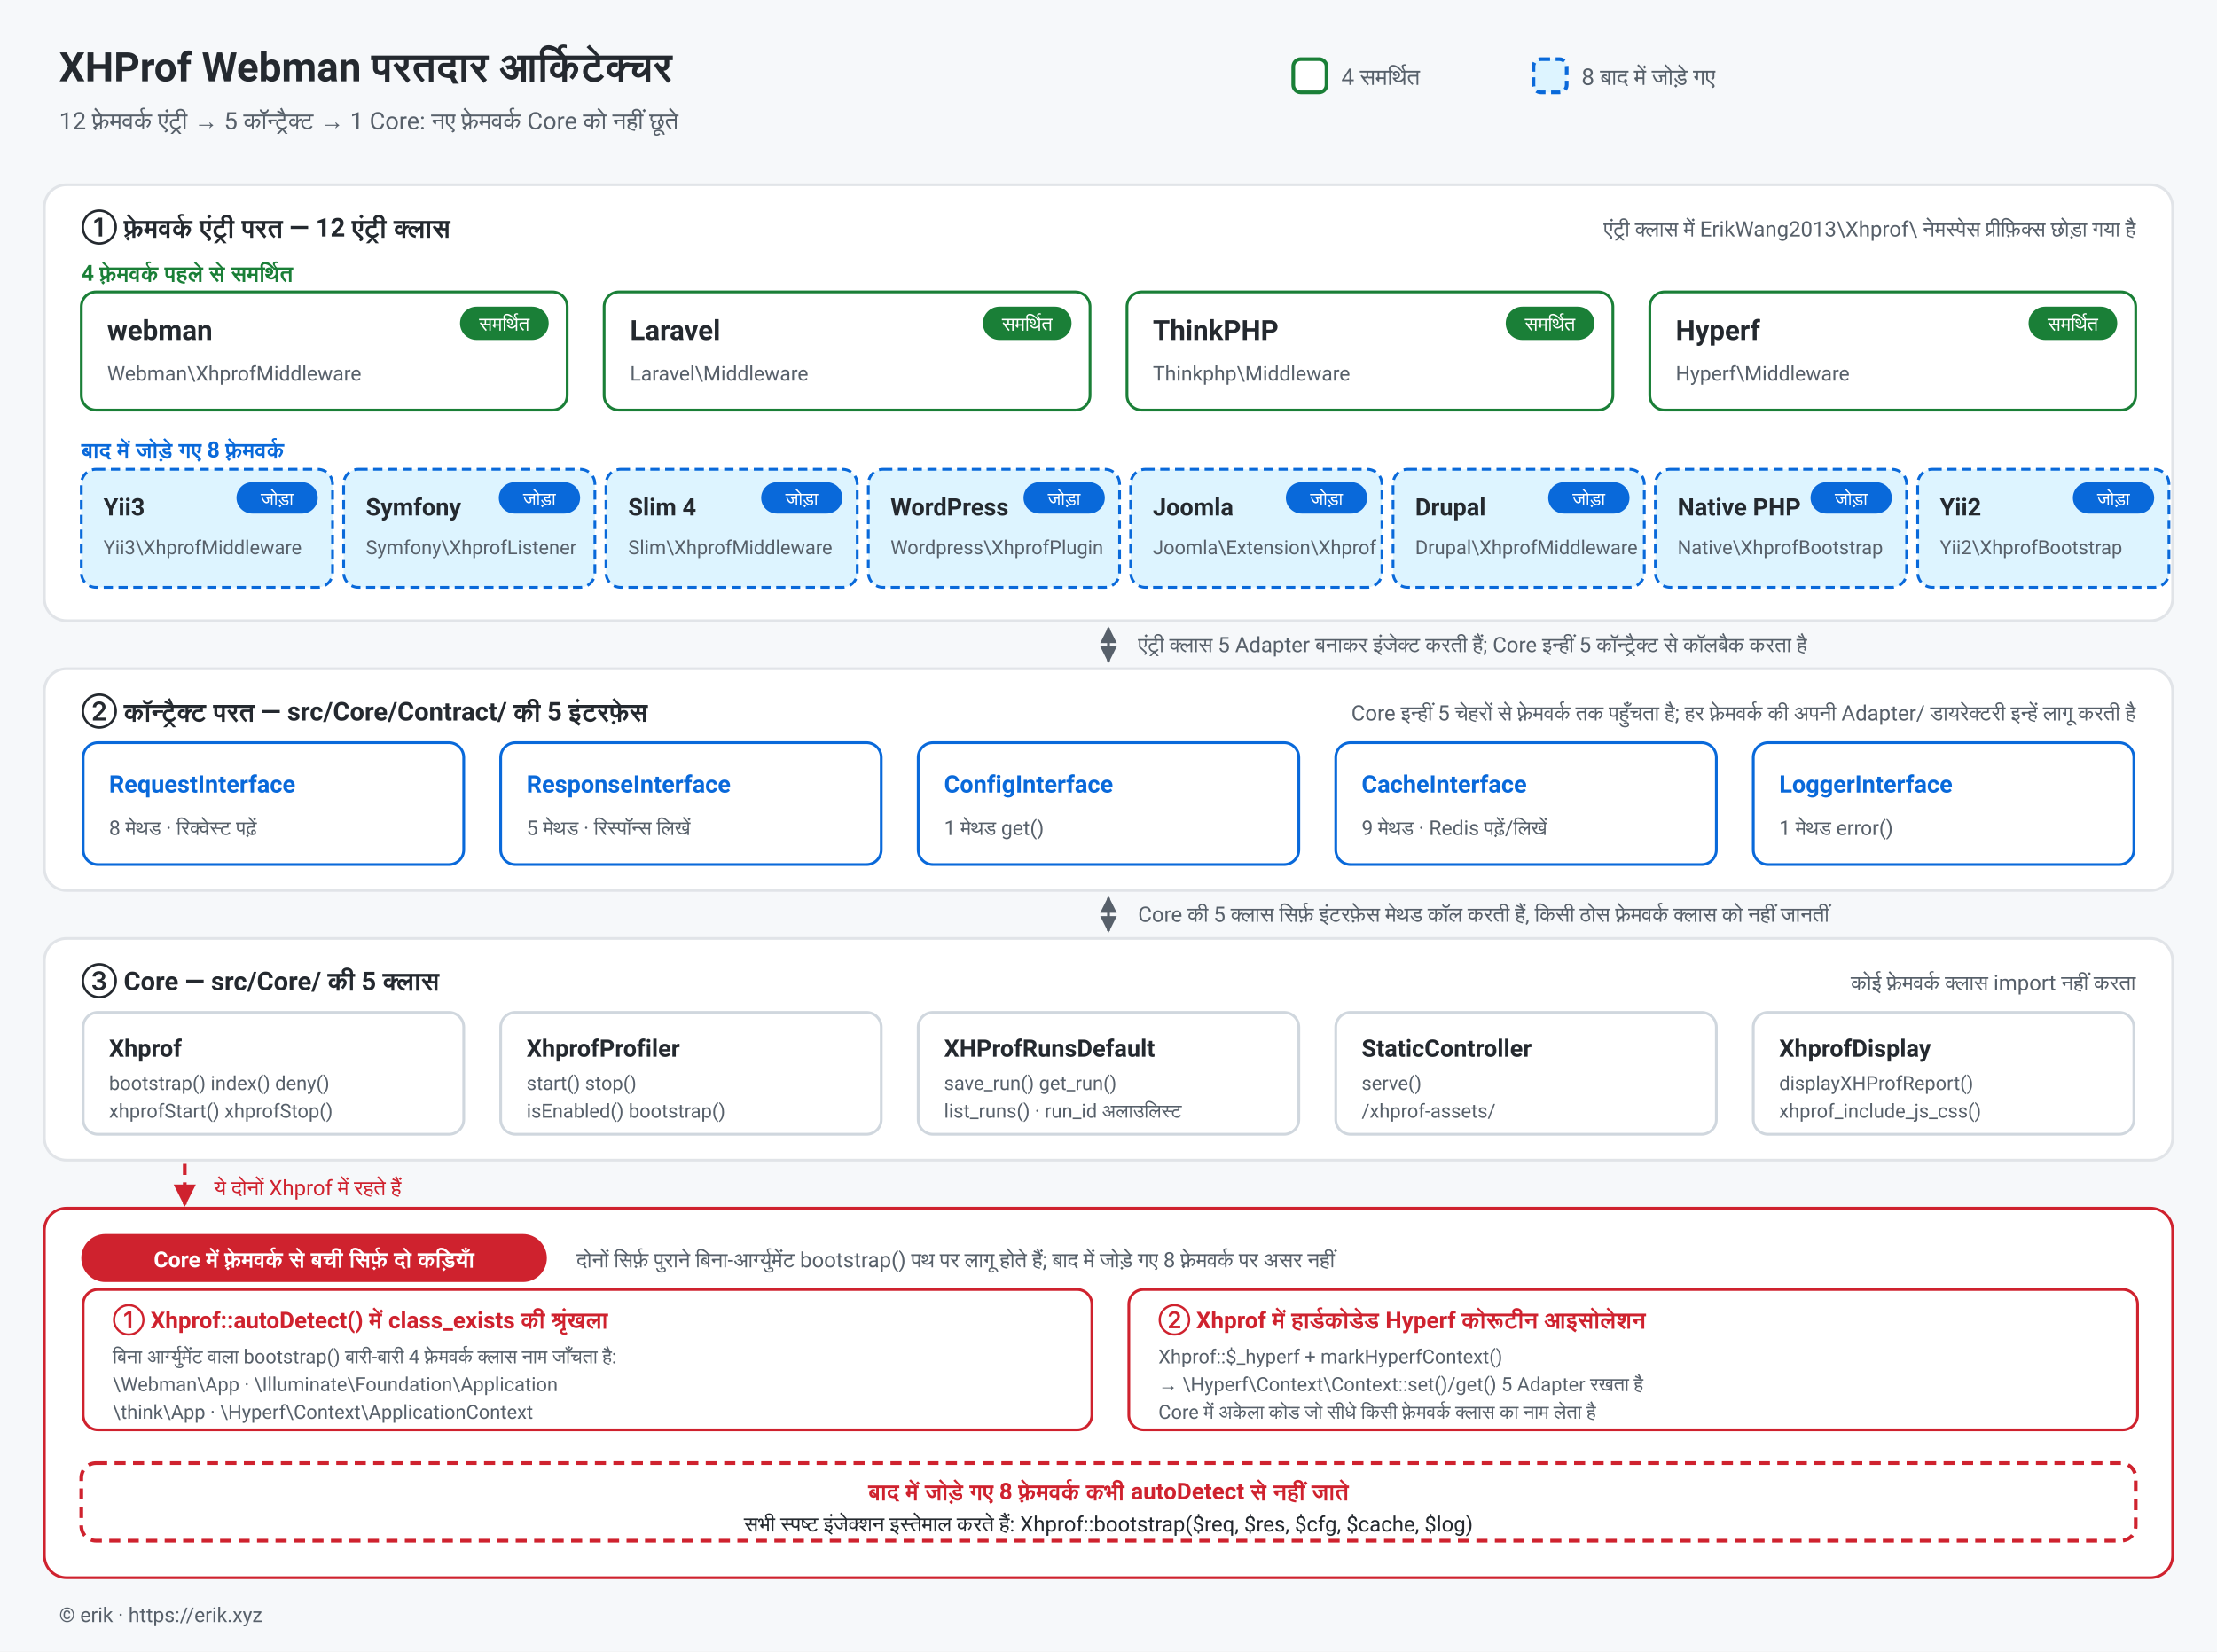
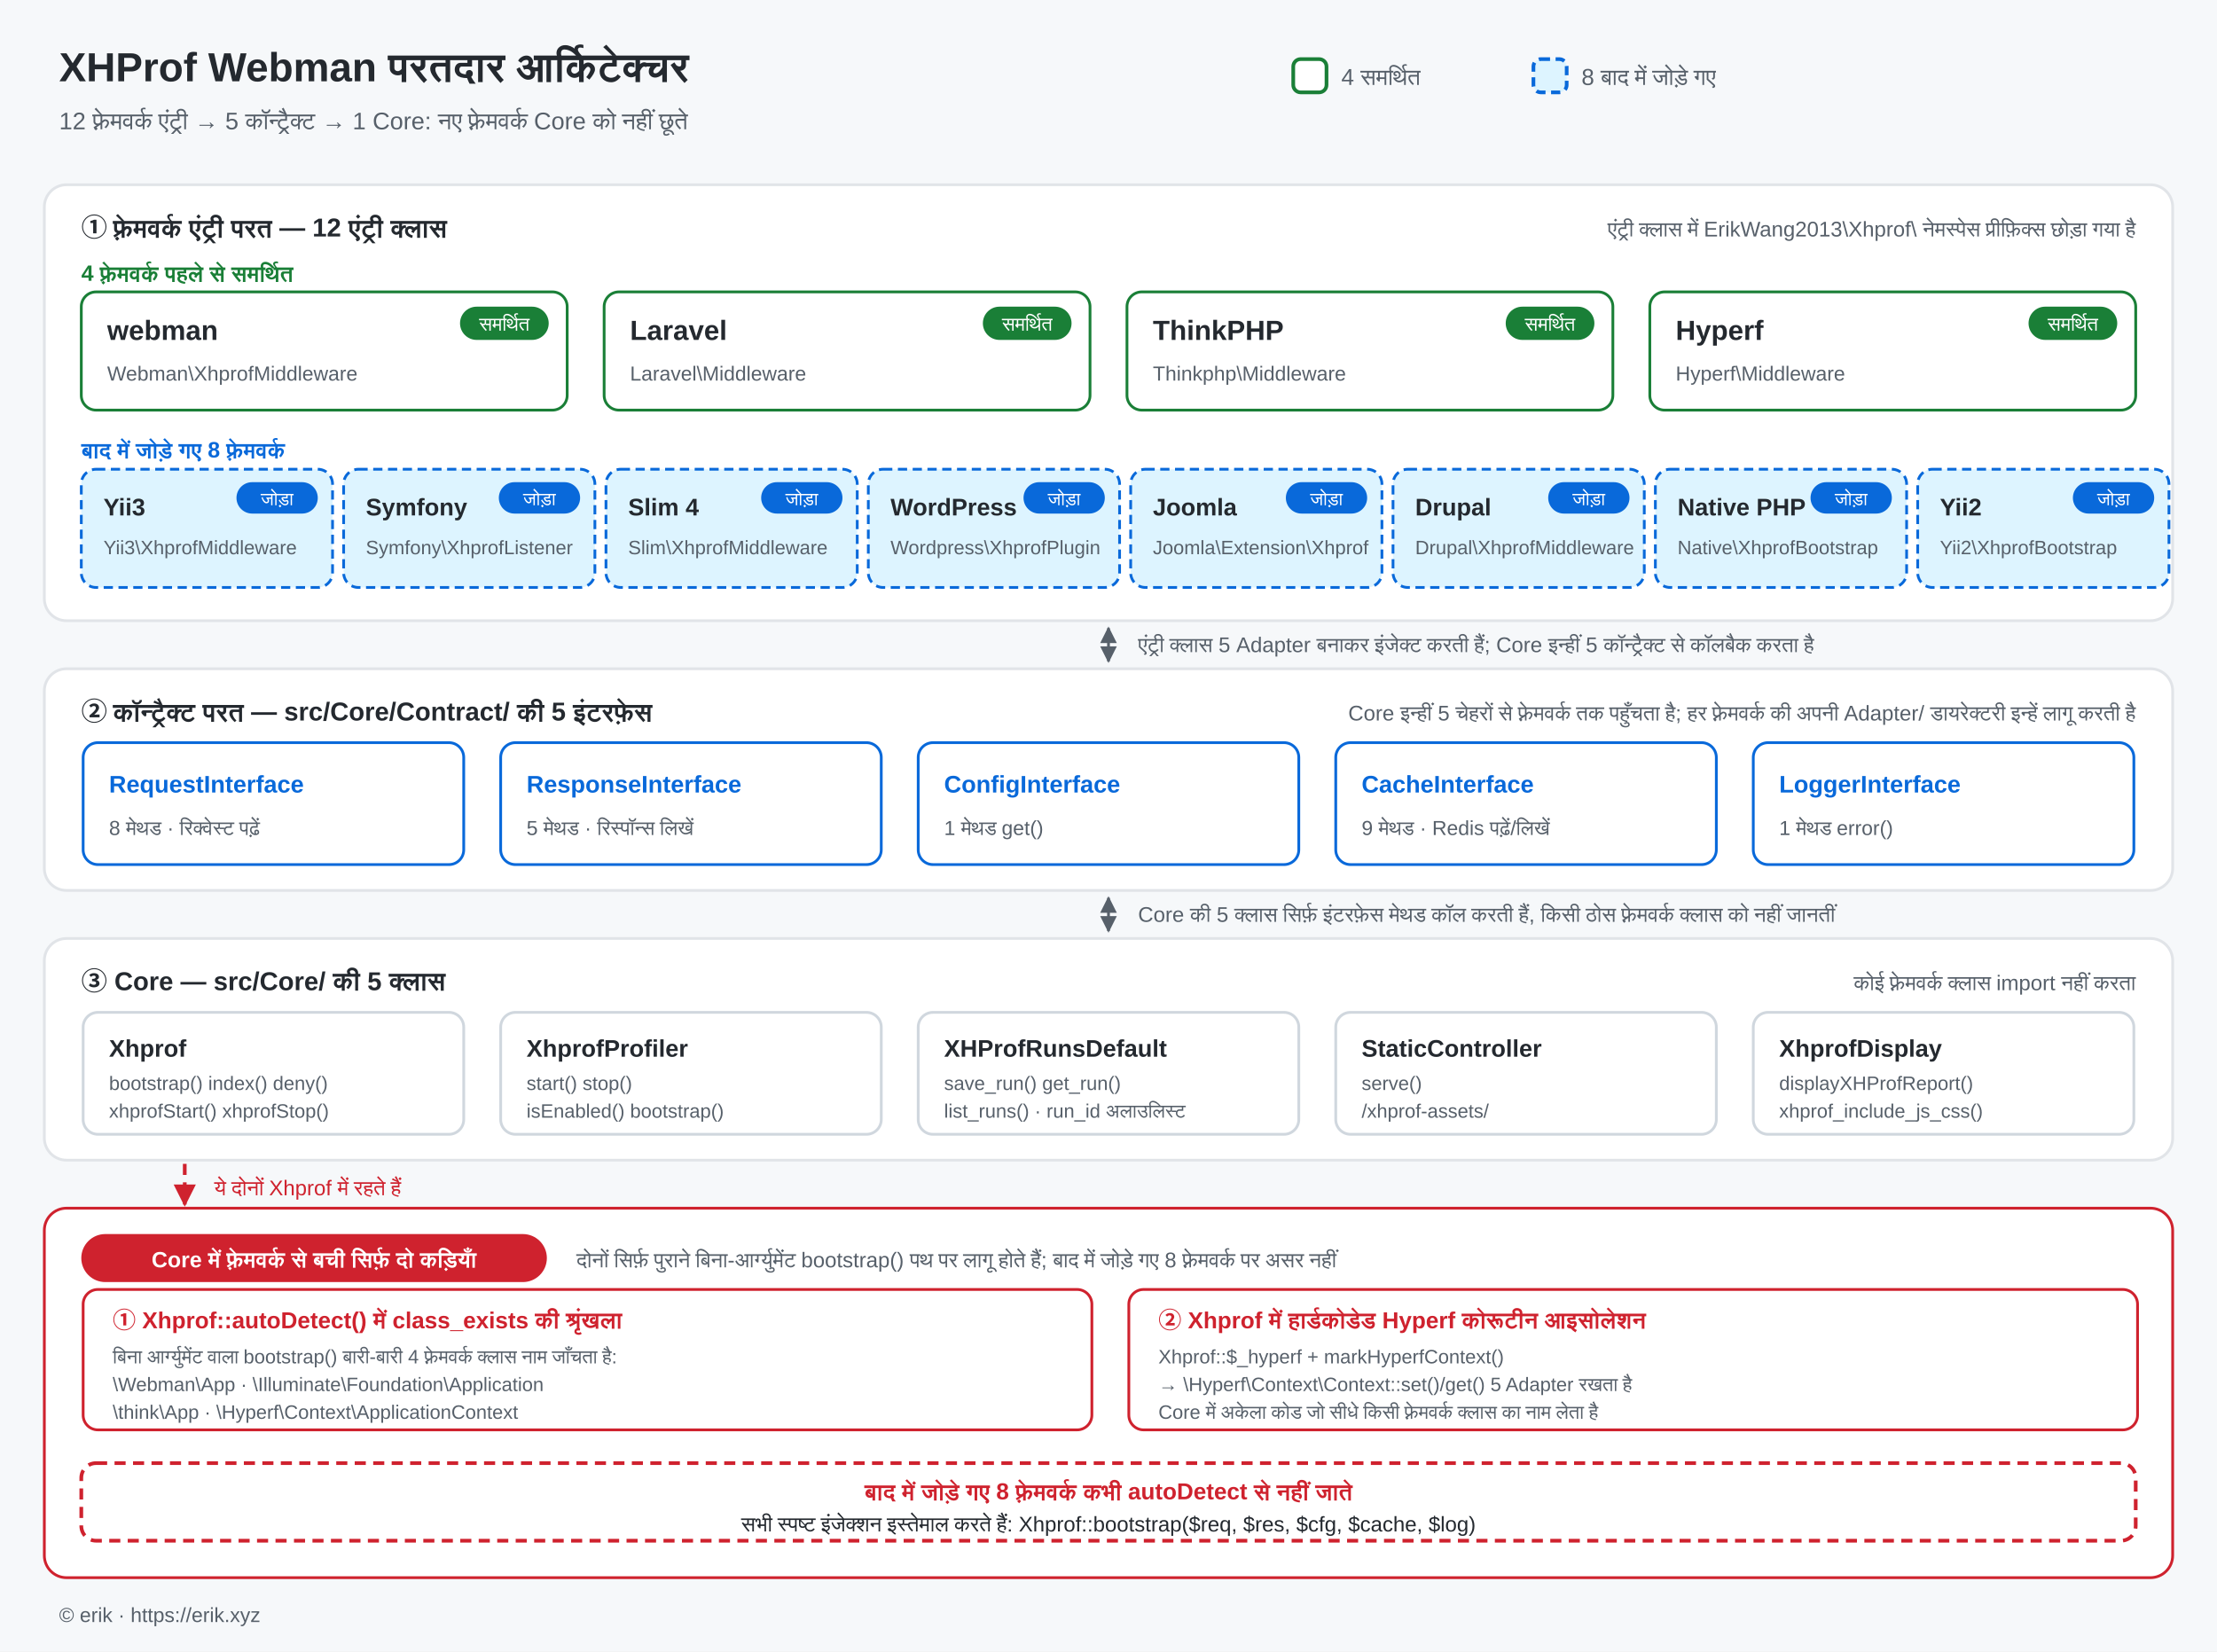
- <svg xmlns="http://www.w3.org/2000/svg" viewBox="0 0 1200 894" width="1200" height="894" role="img" font-family="-apple-system, BlinkMacSystemFont, &quot;Segoe UI&quot;, Roboto, &quot;Helvetica Neue&quot;, Arial, &quot;Noto Sans SC&quot;, &quot;PingFang SC&quot;, &quot;Microsoft YaHei&quot;, sans-serif">
+ <svg xmlns="http://www.w3.org/2000/svg" viewBox="0 0 1200 894" width="1200" height="894" role="img" font-family="Arial, &quot;Noto Sans CJK SC&quot;, -apple-system, BlinkMacSystemFont, &quot;Segoe UI&quot;, Roboto, &quot;Helvetica Neue&quot;, &quot;Noto Sans SC&quot;, &quot;PingFang SC&quot;, &quot;Microsoft YaHei&quot;, sans-serif">
  <defs>
    <marker id="arrow" viewBox="0 0 10 10" refX="9" refY="5" markerWidth="6" markerHeight="6" orient="auto-start-reverse">
      <path d="M0,0 L10,5 L0,10 z" fill="#57606a" />
    </marker>
    <marker id="arrow-red" viewBox="0 0 10 10" refX="9" refY="5" markerWidth="6" markerHeight="6" orient="auto-start-reverse">
      <path d="M0,0 L10,5 L0,10 z" fill="#cf222e" />
    </marker>
  </defs>
  <rect x="0" y="0" width="1200" height="894" fill="#f6f8fa" />
  <text x="32" y="44" font-size="22" font-weight="700" fill="#24292f">XHProf Webman परतदार आर्किटेक्चर</text>
  <text x="32" y="70" font-size="13" fill="#57606a">12 फ़्रेमवर्क एंट्री → 5 कॉन्ट्रैक्ट → 1 Core: नए फ़्रेमवर्क Core को नहीं छूते</text>
  <rect x="700" y="32" width="18" height="18" rx="4" fill="#ffffff" stroke="#1a7f37" stroke-width="2" />
  <text x="726" y="46" font-size="12.5" fill="#57606a">4 समर्थित</text>
  <rect x="830" y="32" width="18" height="18" rx="4" fill="#ddf4ff" stroke="#0969da" stroke-width="2" stroke-dasharray="5 3" />
  <text x="856" y="46" font-size="12.5" fill="#57606a">8 बाद में जोड़े गए</text>
  <rect x="24" y="100" width="1152" height="236" rx="12" fill="#ffffff" stroke="#e1e4e8" stroke-width="1.5" />
  <text x="44" y="128" font-size="14" font-weight="600" fill="#24292f">① फ़्रेमवर्क एंट्री परत — 12 एंट्री क्लास</text>
  <text x="1156" y="128" font-size="11.5" fill="#57606a" text-anchor="end">एंट्री क्लास में ErikWang2013\Xhprof\ नेमस्पेस प्रीफ़िक्स छोड़ा गया है</text>
  <text x="44" y="152" font-size="12" font-weight="600" fill="#1a7f37">4 फ़्रेमवर्क पहले से समर्थित</text>
  <rect x="44" y="158" width="263" height="64" rx="8" fill="#ffffff" stroke="#1a7f37" stroke-width="1.5" />
  <text x="58" y="184" font-size="15" font-weight="600" fill="#24292f">webman</text>
  <text x="58" y="206" font-size="11" fill="#57606a">Webman\XhprofMiddleware</text>
  <rect x="249" y="166" width="48" height="18" rx="9" fill="#1a7f37" />
  <text x="273" y="179" font-size="10.5" fill="#ffffff" text-anchor="middle">समर्थित</text>
  <rect x="327" y="158" width="263" height="64" rx="8" fill="#ffffff" stroke="#1a7f37" stroke-width="1.5" />
  <text x="341" y="184" font-size="15" font-weight="600" fill="#24292f">Laravel</text>
  <text x="341" y="206" font-size="11" fill="#57606a">Laravel\Middleware</text>
  <rect x="532" y="166" width="48" height="18" rx="9" fill="#1a7f37" />
  <text x="556" y="179" font-size="10.5" fill="#ffffff" text-anchor="middle">समर्थित</text>
  <rect x="610" y="158" width="263" height="64" rx="8" fill="#ffffff" stroke="#1a7f37" stroke-width="1.5" />
  <text x="624" y="184" font-size="15" font-weight="600" fill="#24292f">ThinkPHP</text>
  <text x="624" y="206" font-size="11" fill="#57606a">Thinkphp\Middleware</text>
  <rect x="815" y="166" width="48" height="18" rx="9" fill="#1a7f37" />
  <text x="839" y="179" font-size="10.5" fill="#ffffff" text-anchor="middle">समर्थित</text>
  <rect x="893" y="158" width="263" height="64" rx="8" fill="#ffffff" stroke="#1a7f37" stroke-width="1.5" />
  <text x="907" y="184" font-size="15" font-weight="600" fill="#24292f">Hyperf</text>
  <text x="907" y="206" font-size="11" fill="#57606a">Hyperf\Middleware</text>
  <rect x="1098" y="166" width="48" height="18" rx="9" fill="#1a7f37" />
  <text x="1122" y="179" font-size="10.5" fill="#ffffff" text-anchor="middle">समर्थित</text>
  <text x="44" y="248" font-size="12" font-weight="600" fill="#0969da">बाद में जोड़े गए 8 फ़्रेमवर्क</text>
  <rect x="44" y="254" width="136" height="64" rx="8" fill="#ddf4ff" stroke="#0969da" stroke-width="1.5" stroke-dasharray="5 3" />
  <text x="56" y="279" font-size="13" font-weight="600" fill="#24292f">Yii3</text>
  <text x="56" y="300" font-size="10.5" fill="#57606a">Yii3\XhprofMiddleware</text>
  <rect x="128" y="261" width="44" height="17" rx="8.5" fill="#0969da" />
  <text x="150" y="273.5" font-size="10" fill="#ffffff" text-anchor="middle">जोड़ा</text>
  <rect x="186" y="254" width="136" height="64" rx="8" fill="#ddf4ff" stroke="#0969da" stroke-width="1.5" stroke-dasharray="5 3" />
  <text x="198" y="279" font-size="13" font-weight="600" fill="#24292f">Symfony</text>
  <text x="198" y="300" font-size="10.5" fill="#57606a">Symfony\XhprofListener</text>
  <rect x="270" y="261" width="44" height="17" rx="8.5" fill="#0969da" />
  <text x="292" y="273.5" font-size="10" fill="#ffffff" text-anchor="middle">जोड़ा</text>
  <rect x="328" y="254" width="136" height="64" rx="8" fill="#ddf4ff" stroke="#0969da" stroke-width="1.5" stroke-dasharray="5 3" />
  <text x="340" y="279" font-size="13" font-weight="600" fill="#24292f">Slim 4</text>
  <text x="340" y="300" font-size="10.5" fill="#57606a">Slim\XhprofMiddleware</text>
  <rect x="412" y="261" width="44" height="17" rx="8.5" fill="#0969da" />
  <text x="434" y="273.5" font-size="10" fill="#ffffff" text-anchor="middle">जोड़ा</text>
  <rect x="470" y="254" width="136" height="64" rx="8" fill="#ddf4ff" stroke="#0969da" stroke-width="1.5" stroke-dasharray="5 3" />
  <text x="482" y="279" font-size="13" font-weight="600" fill="#24292f">WordPress</text>
  <text x="482" y="300" font-size="10.5" fill="#57606a">Wordpress\XhprofPlugin</text>
  <rect x="554" y="261" width="44" height="17" rx="8.5" fill="#0969da" />
  <text x="576" y="273.5" font-size="10" fill="#ffffff" text-anchor="middle">जोड़ा</text>
  <rect x="612" y="254" width="136" height="64" rx="8" fill="#ddf4ff" stroke="#0969da" stroke-width="1.5" stroke-dasharray="5 3" />
  <text x="624" y="279" font-size="13" font-weight="600" fill="#24292f">Joomla</text>
  <text x="624" y="300" font-size="10.5" fill="#57606a">Joomla\Extension\Xhprof</text>
  <rect x="696" y="261" width="44" height="17" rx="8.5" fill="#0969da" />
  <text x="718" y="273.5" font-size="10" fill="#ffffff" text-anchor="middle">जोड़ा</text>
  <rect x="754" y="254" width="136" height="64" rx="8" fill="#ddf4ff" stroke="#0969da" stroke-width="1.5" stroke-dasharray="5 3" />
  <text x="766" y="279" font-size="13" font-weight="600" fill="#24292f">Drupal</text>
  <text x="766" y="300" font-size="10.5" fill="#57606a">Drupal\XhprofMiddleware</text>
  <rect x="838" y="261" width="44" height="17" rx="8.5" fill="#0969da" />
  <text x="860" y="273.5" font-size="10" fill="#ffffff" text-anchor="middle">जोड़ा</text>
  <line x1="600" y1="340" x2="600" y2="358" stroke="#57606a" stroke-width="1.5" marker-start="url(#arrow)" marker-end="url(#arrow)" />
  <text x="616" y="353" font-size="11.5" fill="#57606a">एंट्री क्लास 5 Adapter बनाकर इंजेक्ट करती हैं; Core इन्हीं 5 कॉन्ट्रैक्ट से कॉलबैक करता है</text>
  <rect x="24" y="362" width="1152" height="120" rx="12" fill="#ffffff" stroke="#e1e4e8" stroke-width="1.5" />
  <text x="44" y="390" font-size="14" font-weight="600" fill="#24292f">② कॉन्ट्रैक्ट परत — src/Core/Contract/ की 5 इंटरफ़ेस</text>
  <text x="1156" y="390" font-size="11.5" fill="#57606a" text-anchor="end">Core इन्हीं 5 चेहरों से फ़्रेमवर्क तक पहुँचता है; हर फ़्रेमवर्क की अपनी Adapter/ डायरेक्टरी इन्हें लागू करती है</text>
  <rect x="45" y="402" width="206" height="66" rx="8" fill="#ffffff" stroke="#0969da" stroke-width="1.5" />
  <text x="59" y="429" font-size="13" font-weight="600" fill="#0969da">RequestInterface</text>
  <text x="59" y="452" font-size="11" fill="#57606a">8 मेथड · रिक्वेस्ट पढ़ें</text>
  <rect x="271" y="402" width="206" height="66" rx="8" fill="#ffffff" stroke="#0969da" stroke-width="1.5" />
  <text x="285" y="429" font-size="13" font-weight="600" fill="#0969da">ResponseInterface</text>
  <text x="285" y="452" font-size="11" fill="#57606a">5 मेथड · रिस्पॉन्स लिखें</text>
  <rect x="497" y="402" width="206" height="66" rx="8" fill="#ffffff" stroke="#0969da" stroke-width="1.5" />
  <text x="511" y="429" font-size="13" font-weight="600" fill="#0969da">ConfigInterface</text>
  <text x="511" y="452" font-size="11" fill="#57606a">1 मेथड get()</text>
  <rect x="723" y="402" width="206" height="66" rx="8" fill="#ffffff" stroke="#0969da" stroke-width="1.5" />
  <text x="737" y="429" font-size="13" font-weight="600" fill="#0969da">CacheInterface</text>
  <text x="737" y="452" font-size="11" fill="#57606a">9 मेथड · Redis पढ़ें/लिखें</text>
  <rect x="949" y="402" width="206" height="66" rx="8" fill="#ffffff" stroke="#0969da" stroke-width="1.5" />
  <text x="963" y="429" font-size="13" font-weight="600" fill="#0969da">LoggerInterface</text>
  <text x="963" y="452" font-size="11" fill="#57606a">1 मेथड error()</text>
  <line x1="600" y1="486" x2="600" y2="504" stroke="#57606a" stroke-width="1.5" marker-start="url(#arrow)" marker-end="url(#arrow)" />
  <text x="616" y="499" font-size="11.5" fill="#57606a">Core की 5 क्लास सिर्फ़ इंटरफ़ेस मेथड कॉल करती हैं, किसी ठोस फ़्रेमवर्क क्लास को नहीं जानतीं</text>
  <rect x="24" y="508" width="1152" height="120" rx="12" fill="#ffffff" stroke="#e1e4e8" stroke-width="1.5" />
  <text x="44" y="536" font-size="14" font-weight="600" fill="#24292f">③ Core — src/Core/ की 5 क्लास</text>
  <text x="1156" y="536" font-size="11.5" fill="#57606a" text-anchor="end">कोई फ़्रेमवर्क क्लास import नहीं करता</text>
  <rect x="45" y="548" width="206" height="66" rx="8" fill="#ffffff" stroke="#d0d7de" stroke-width="1.5" />
  <text x="59" y="572" font-size="13" font-weight="600" fill="#24292f">Xhprof</text>
  <text x="59" y="590" font-size="10.5" fill="#57606a">bootstrap() index() deny()</text>
  <text x="59" y="605" font-size="10.5" fill="#57606a">xhprofStart() xhprofStop()</text>
  <rect x="271" y="548" width="206" height="66" rx="8" fill="#ffffff" stroke="#d0d7de" stroke-width="1.5" />
  <text x="285" y="572" font-size="13" font-weight="600" fill="#24292f">XhprofProfiler</text>
  <text x="285" y="590" font-size="10.5" fill="#57606a">start() stop()</text>
  <text x="285" y="605" font-size="10.5" fill="#57606a">isEnabled() bootstrap()</text>
  <rect x="497" y="548" width="206" height="66" rx="8" fill="#ffffff" stroke="#d0d7de" stroke-width="1.5" />
  <text x="511" y="572" font-size="13" font-weight="600" fill="#24292f">XHProfRunsDefault</text>
  <text x="511" y="590" font-size="10.5" fill="#57606a">save_run() get_run()</text>
  <text x="511" y="605" font-size="10.5" fill="#57606a">list_runs() · run_id अलाउलिस्ट</text>
  <rect x="723" y="548" width="206" height="66" rx="8" fill="#ffffff" stroke="#d0d7de" stroke-width="1.5" />
  <text x="737" y="572" font-size="13" font-weight="600" fill="#24292f">StaticController</text>
  <text x="737" y="590" font-size="10.5" fill="#57606a">serve()</text>
  <text x="737" y="605" font-size="10.5" fill="#57606a">/xhprof-assets/</text>
  <rect x="949" y="548" width="206" height="66" rx="8" fill="#ffffff" stroke="#d0d7de" stroke-width="1.5" />
  <text x="963" y="572" font-size="13" font-weight="600" fill="#24292f">XhprofDisplay</text>
  <text x="963" y="590" font-size="10.5" fill="#57606a">displayXHProfReport()</text>
  <text x="963" y="605" font-size="10.5" fill="#57606a">xhprof_include_js_css()</text>
  <line x1="100" y1="630" x2="100" y2="652" stroke="#cf222e" stroke-width="2" stroke-dasharray="6 4" marker-end="url(#arrow-red)" />
  <text x="116" y="647" font-size="11.5" fill="#cf222e">ये दोनों Xhprof में रहते हैं</text>
  <rect x="24" y="654" width="1152" height="200" rx="12" fill="#ffffff" stroke="#cf222e" stroke-width="1.5" />
  <rect x="44" y="668" width="252" height="26" rx="13" fill="#cf222e" />
  <text x="170" y="686" font-size="11.95" font-weight="600" fill="#ffffff" text-anchor="middle">Core में फ़्रेमवर्क से बची सिर्फ़ दो कड़ियाँ</text>
  <text x="312" y="686" font-size="11.5" fill="#57606a">दोनों सिर्फ़ पुराने बिना-आर्ग्युमेंट bootstrap() पथ पर लागू होते हैं; बाद में जोड़े गए 8 फ़्रेमवर्क पर असर नहीं</text>
  <rect x="45" y="698" width="546" height="76" rx="8" fill="#ffffff" stroke="#cf222e" stroke-width="1.5" />
  <text x="61" y="719" font-size="12.5" font-weight="600" fill="#cf222e">① Xhprof::autoDetect() में class_exists की श्रृंखला</text>
  <text x="61" y="738" font-size="10.5" fill="#57606a">बिना आर्ग्युमेंट वाला bootstrap() बारी-बारी 4 फ़्रेमवर्क क्लास नाम जाँचता है:</text>
  <text x="61" y="753" font-size="10.5" fill="#57606a">\Webman\App · \Illuminate\Foundation\Application</text>
  <text x="61" y="768" font-size="10.5" fill="#57606a">\think\App · \Hyperf\Context\ApplicationContext</text>
  <rect x="611" y="698" width="546" height="76" rx="8" fill="#ffffff" stroke="#cf222e" stroke-width="1.5" />
  <text x="627" y="719" font-size="12.5" font-weight="600" fill="#cf222e">② Xhprof में हार्डकोडेड Hyperf कोरूटीन आइसोलेशन</text>
  <text x="627" y="738" font-size="10.5" fill="#57606a">Xhprof::$_hyperf + markHyperfContext()</text>
  <text x="627" y="753" font-size="10.5" fill="#57606a">→ \Hyperf\Context\Context::set()/get() 5 Adapter रखता है</text>
  <text x="627" y="768" font-size="10.5" fill="#57606a">Core में अकेला कोड जो सीधे किसी फ़्रेमवर्क क्लास का नाम लेता है</text>
  <rect x="44" y="792" width="1112" height="42" rx="8" fill="#ffffff" stroke="#cf222e" stroke-width="2" stroke-dasharray="6 4" />
  <text x="600" y="812" font-size="12.5" font-weight="600" fill="#cf222e" text-anchor="middle">बाद में जोड़े गए 8 फ़्रेमवर्क कभी autoDetect से नहीं जाते</text>
  <text x="600" y="829" font-size="11.5" fill="#24292f" text-anchor="middle">सभी स्पष्ट इंजेक्शन इस्तेमाल करते हैं: Xhprof::bootstrap($req, $res, $cfg, $cache, $log)</text>
  <rect x="896" y="254" width="136" height="64" rx="8" fill="#ddf4ff" stroke="#0969da" stroke-width="1.5" stroke-dasharray="5 3" />
  <text x="908" y="279" font-size="13" font-weight="600" fill="#24292f">Native PHP</text>
  <text x="908" y="300" font-size="10.5" fill="#57606a">Native\XhprofBootstrap</text>
  <rect x="980" y="261" width="44" height="17" rx="8.5" fill="#0969da" />
  <text x="1002" y="273.5" font-size="10" fill="#ffffff" text-anchor="middle">जोड़ा</text>
  <rect x="1038" y="254" width="136" height="64" rx="8" fill="#ddf4ff" stroke="#0969da" stroke-width="1.5" stroke-dasharray="5 3" />
  <text x="1050" y="279" font-size="13" font-weight="600" fill="#24292f">Yii2</text>
  <text x="1050" y="300" font-size="10.5" fill="#57606a">Yii2\XhprofBootstrap</text>
  <rect x="1122" y="261" width="44" height="17" rx="8.5" fill="#0969da" />
  <text x="1144" y="273.5" font-size="10" fill="#ffffff" text-anchor="middle">जोड़ा</text>
  <text x="32" y="878" font-size="11" fill="#57606a">© erik · https://erik.xyz</text>
</svg>
